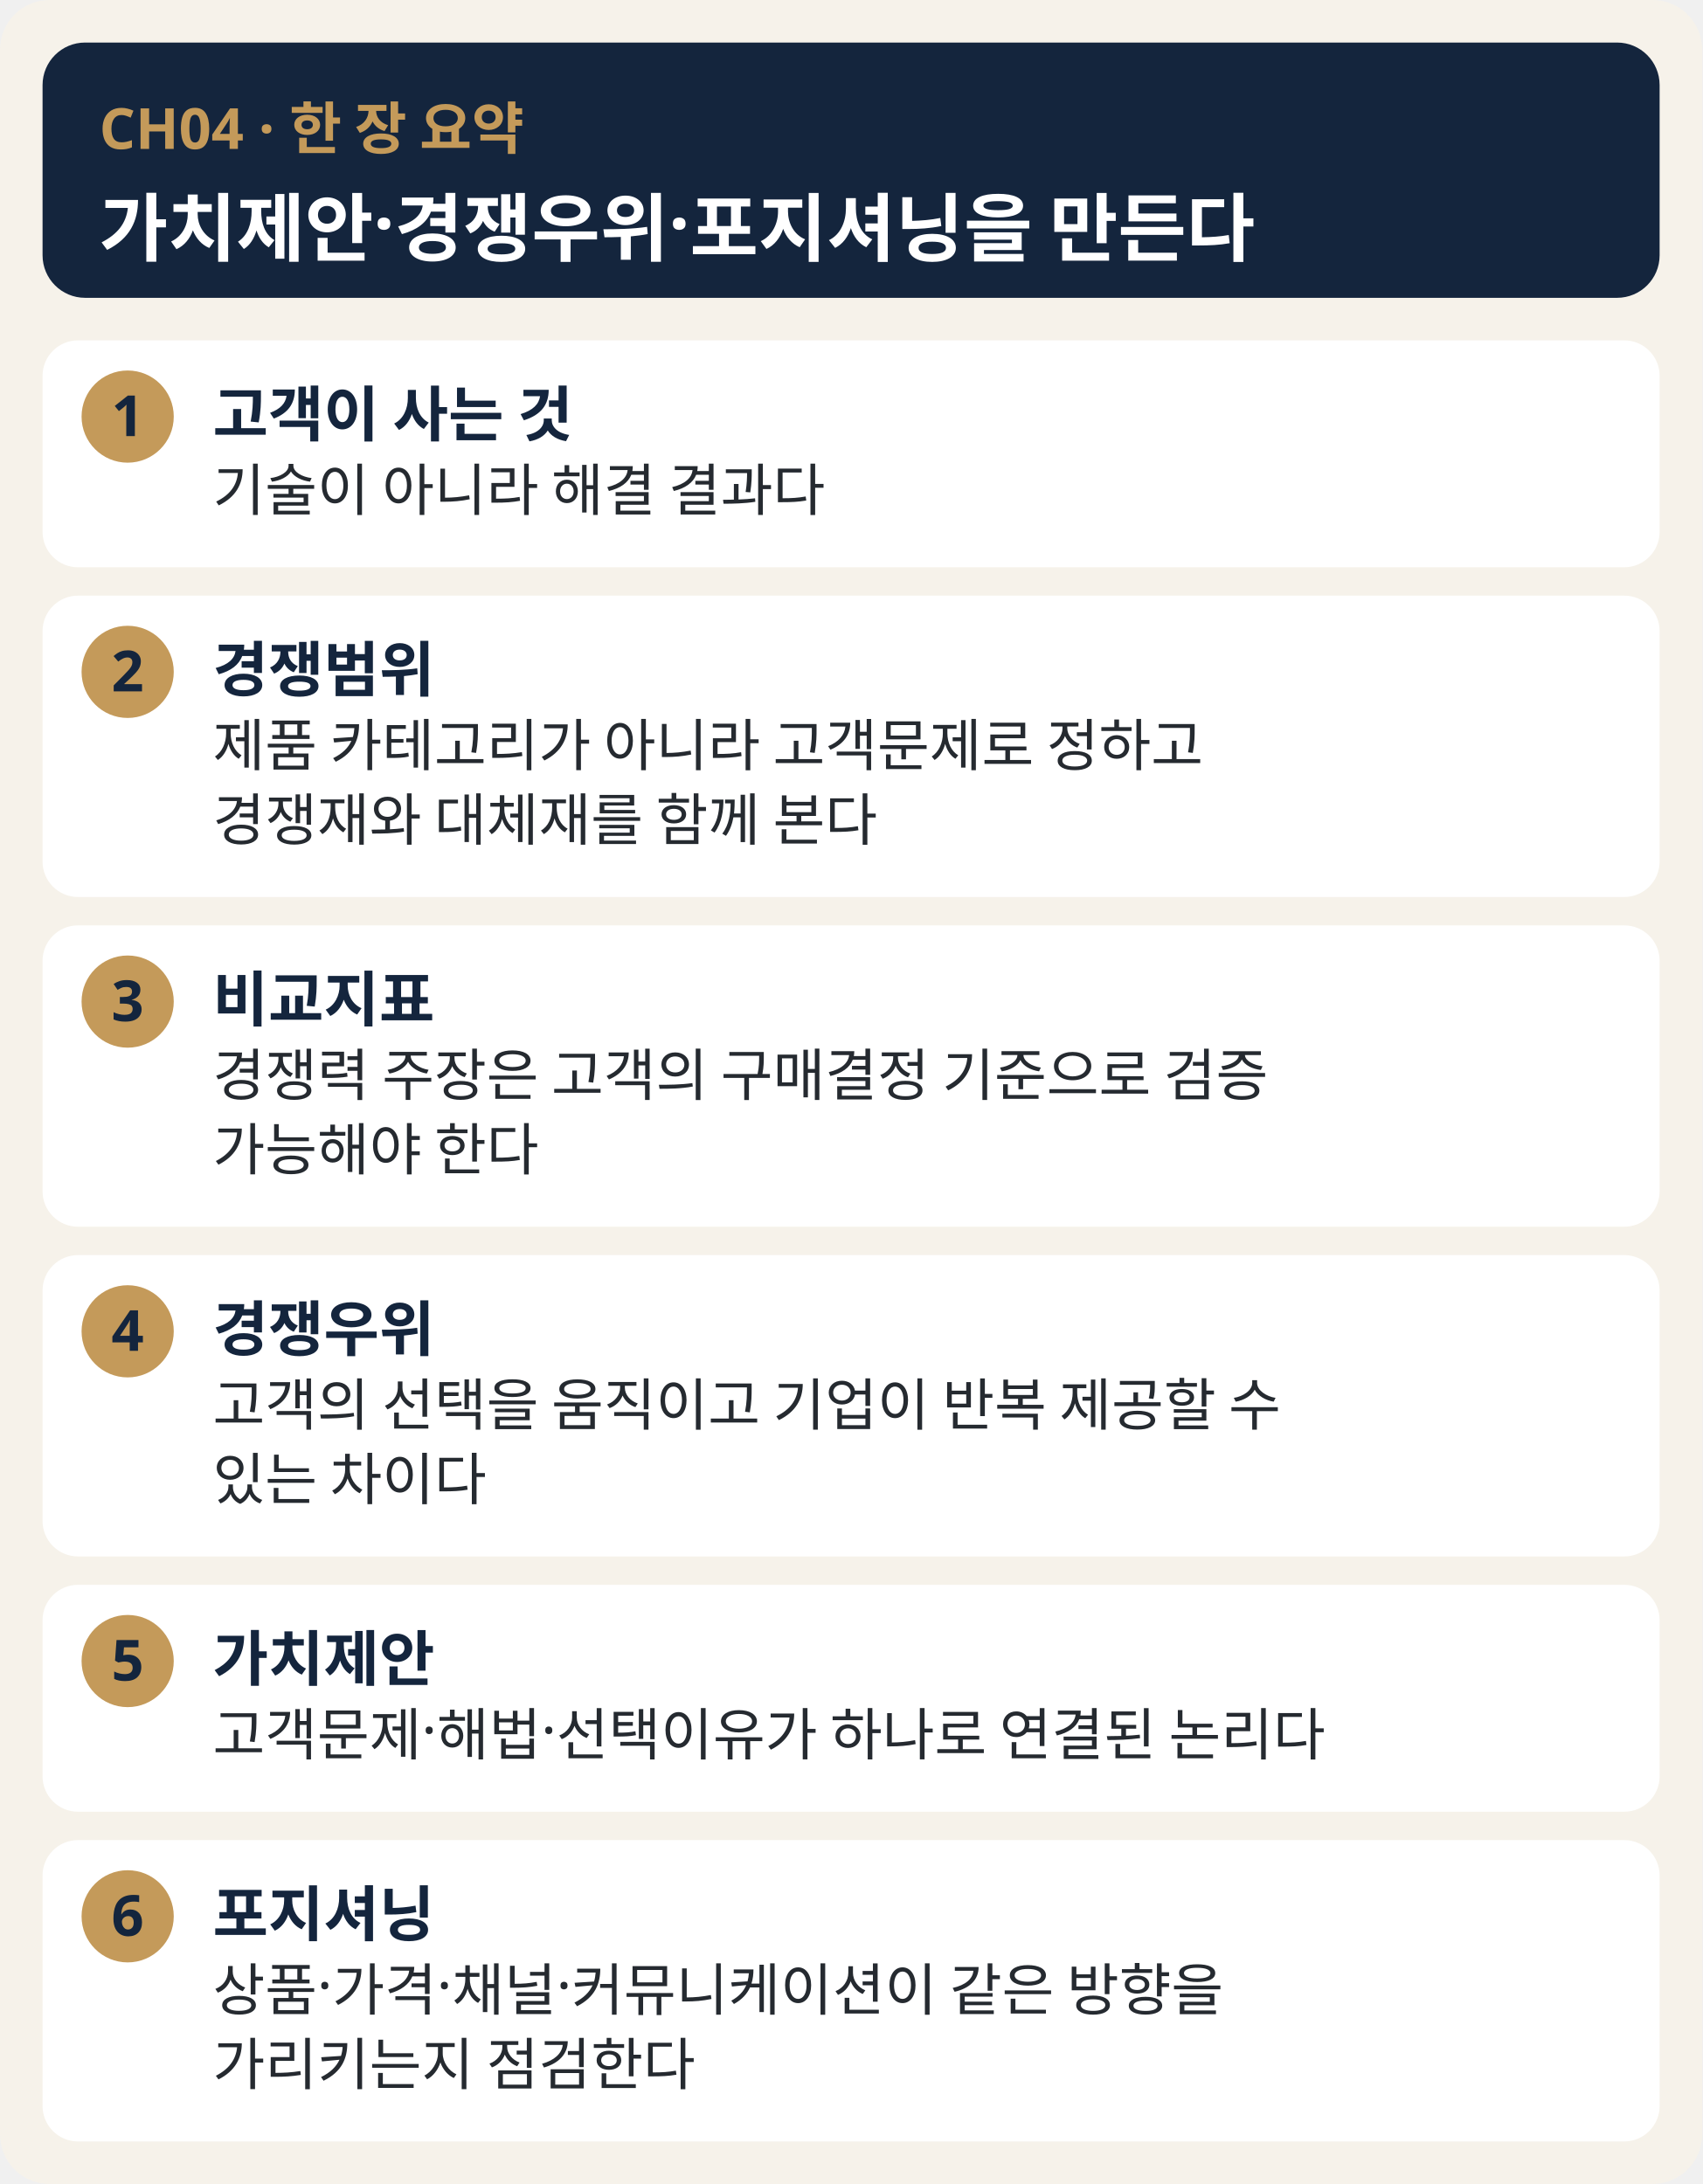
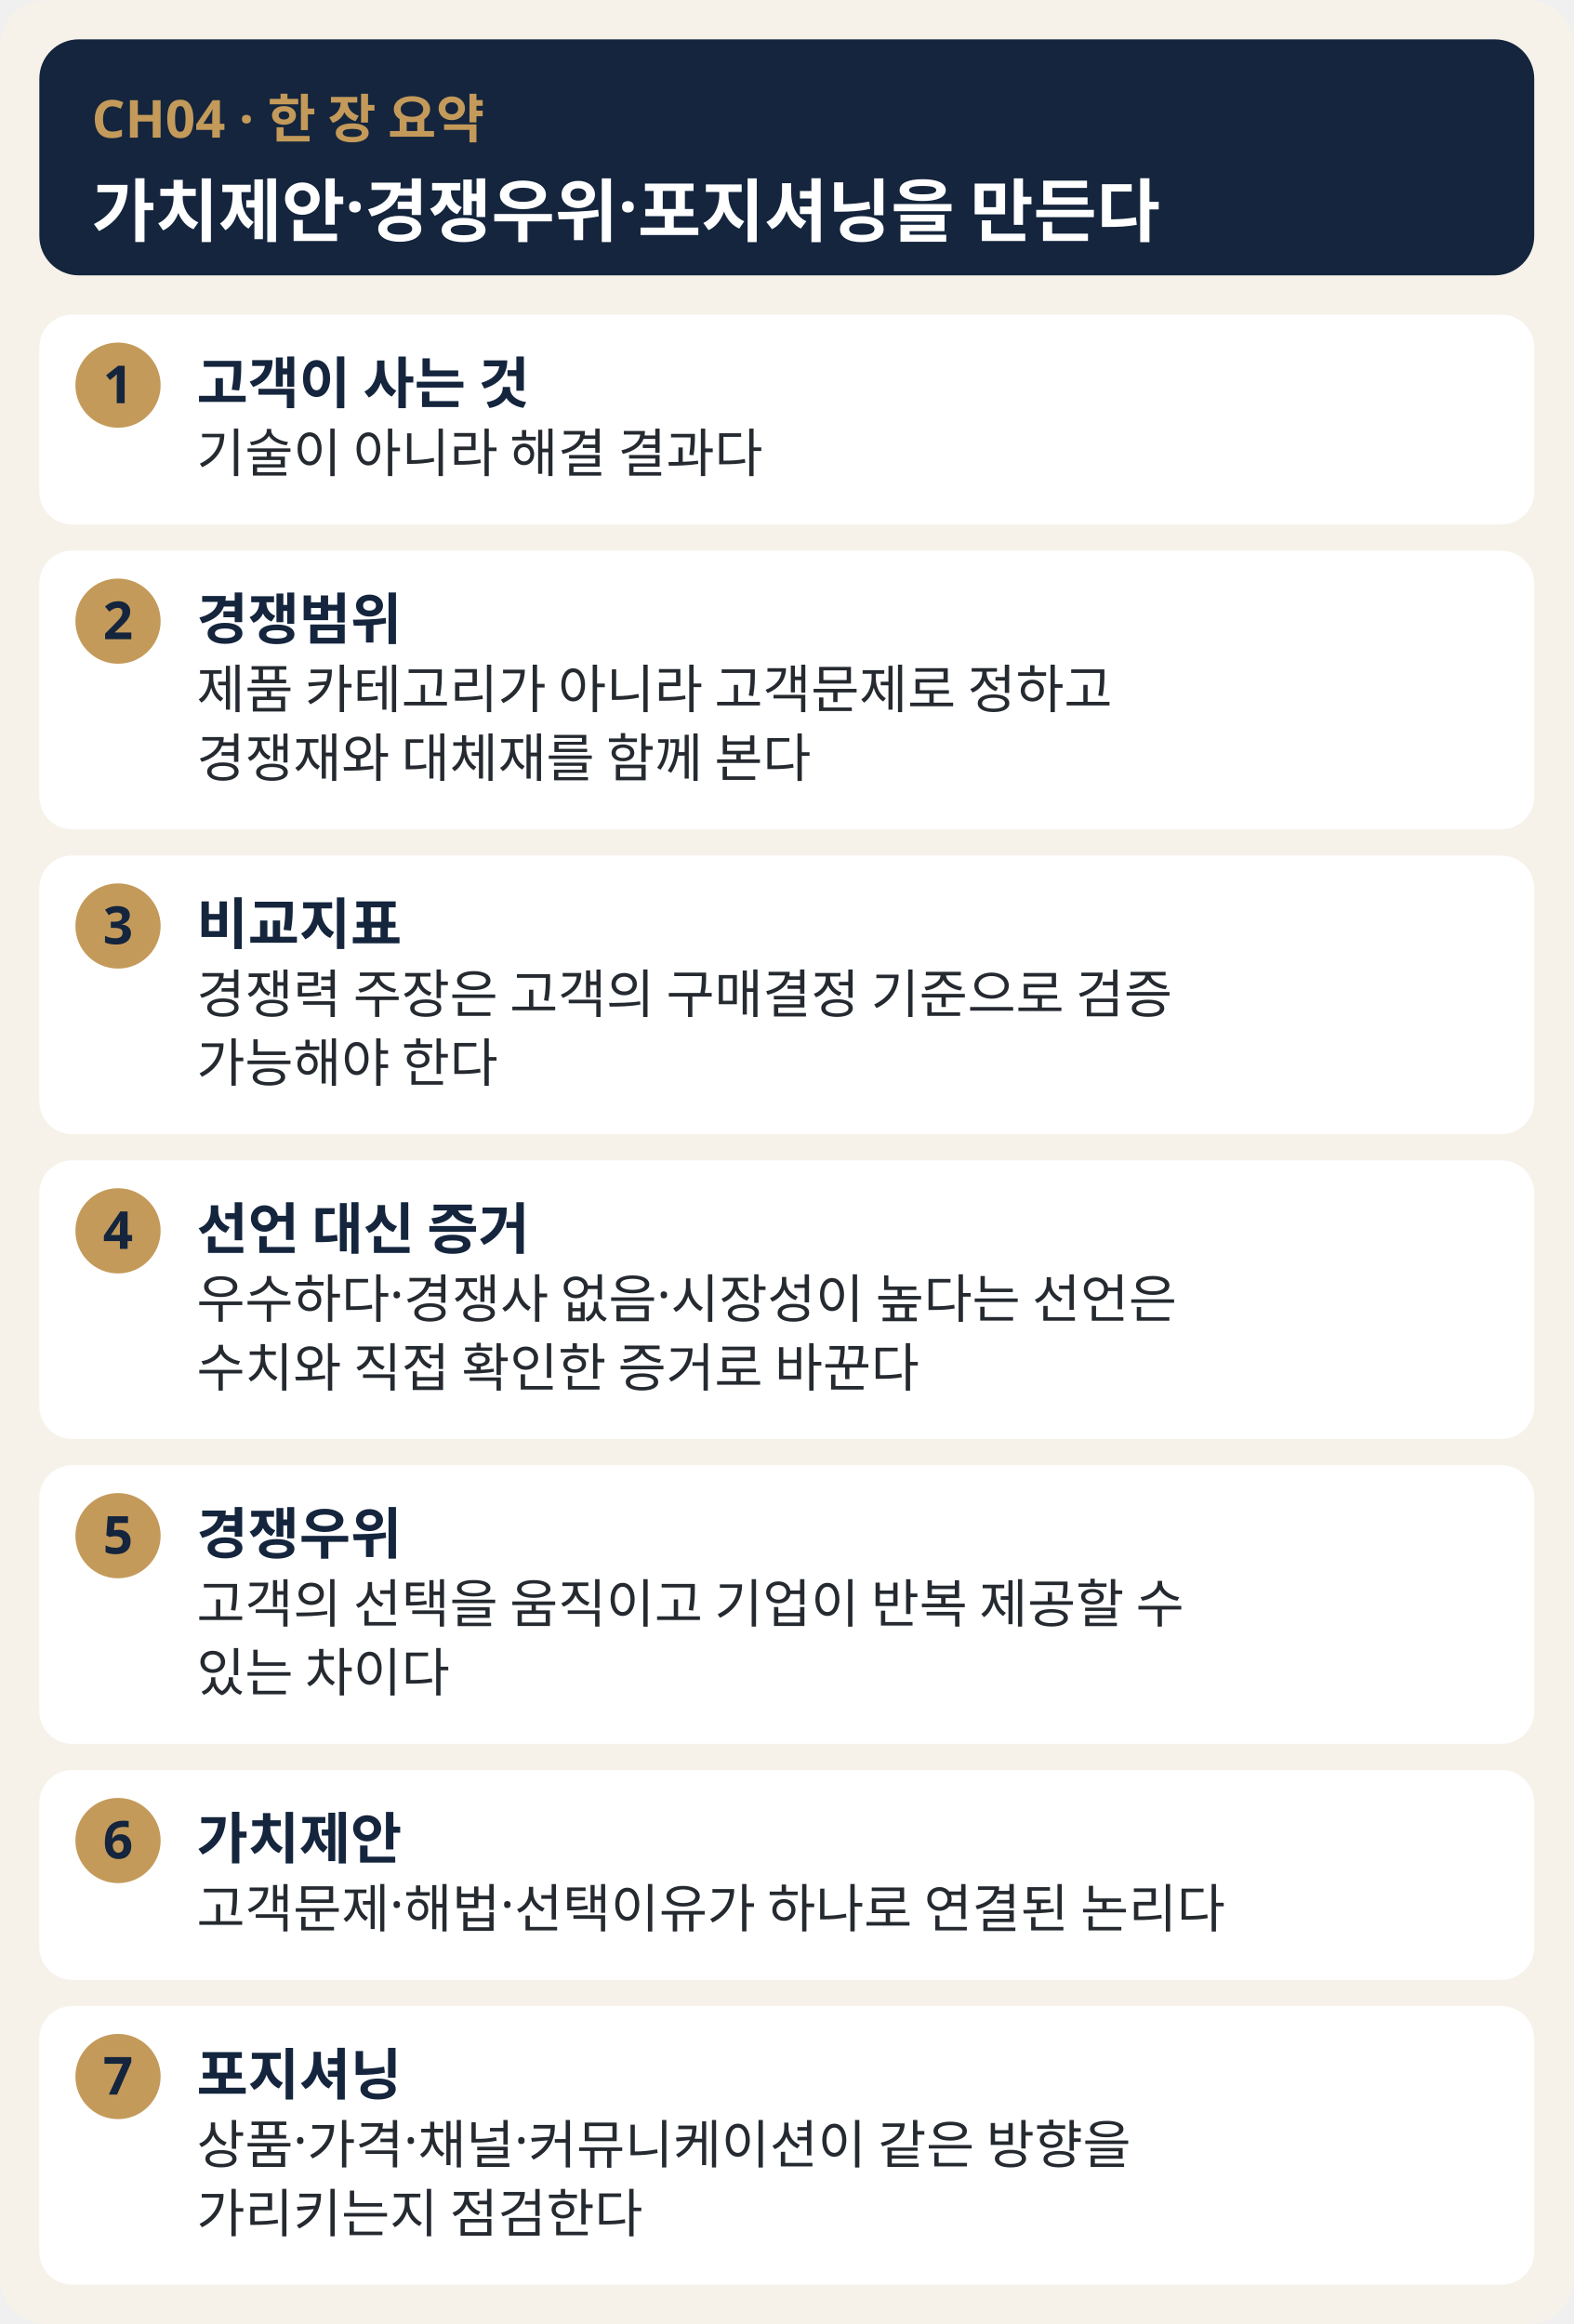
- <svg xmlns="http://www.w3.org/2000/svg" viewBox="0 0 480 616" role="img" aria-labelledby="t d" font-family="system-ui, 'Noto Sans KR', 'Malgun Gothic', 'Apple SD Gothic Neo', sans-serif">
+ <svg xmlns="http://www.w3.org/2000/svg" viewBox="0 0 480 709" role="img" aria-labelledby="t d" font-family="system-ui, 'Noto Sans KR', 'Malgun Gothic', 'Apple SD Gothic Neo', sans-serif">
  <g id="background">
-     <rect width="480" height="616" rx="14" fill="#F6F2EA" />
+     <rect width="480" height="709" rx="14" fill="#F6F2EA" />
  </g>
  <g id="header">
    <rect x="12" y="12" width="456" height="72" rx="12" fill="#14253D" />
    <text x="28" y="42" font-size="16" font-weight="700" fill="#C49A5A">CH04 · 한 장 요약</text>
    <text x="28" y="72" font-size="21" font-weight="700" fill="#FFFFFF">가치제안·경쟁우위·포지셔닝을 만든다</text>
  </g>
  <g id="point-1">
    <rect x="12" y="96" width="456" height="64" rx="10" fill="#FFFFFF" />
    <circle cx="36" cy="117.5" r="13" fill="#C49A5A" />
    <text x="36" y="123" text-anchor="middle" font-size="16" font-weight="700" fill="#14253D">1</text>
    <text x="60" y="123" font-size="17" font-weight="700" fill="#14253D">고객이 사는 것</text>
    <text x="60" y="144" font-size="16" fill="#252A30">기술이 아니라 해결 결과다</text>
  </g>
  <g id="point-2">
    <rect x="12" y="168" width="456" height="85" rx="10" fill="#FFFFFF" />
    <circle cx="36" cy="189.5" r="13" fill="#C49A5A" />
    <text x="36" y="195" text-anchor="middle" font-size="16" font-weight="700" fill="#14253D">2</text>
    <text x="60" y="195" font-size="17" font-weight="700" fill="#14253D">경쟁범위</text>
    <text x="60" y="216" font-size="16" fill="#252A30">제품 카테고리가 아니라 고객문제로 정하고</text>
    <text x="60" y="237" font-size="16" fill="#252A30">경쟁재와 대체재를 함께 본다</text>
  </g>
  <g id="point-3">
    <rect x="12" y="261" width="456" height="85" rx="10" fill="#FFFFFF" />
    <circle cx="36" cy="282.5" r="13" fill="#C49A5A" />
    <text x="36" y="288" text-anchor="middle" font-size="16" font-weight="700" fill="#14253D">3</text>
    <text x="60" y="288" font-size="17" font-weight="700" fill="#14253D">비교지표</text>
    <text x="60" y="309" font-size="16" fill="#252A30">경쟁력 주장은 고객의 구매결정 기준으로 검증</text>
    <text x="60" y="330" font-size="16" fill="#252A30">가능해야 한다</text>
  </g>
  <g id="point-4">
    <rect x="12" y="354" width="456" height="85" rx="10" fill="#FFFFFF" />
    <circle cx="36" cy="375.5" r="13" fill="#C49A5A" />
    <text x="36" y="381" text-anchor="middle" font-size="16" font-weight="700" fill="#14253D">4</text>
-     <text x="60" y="381" font-size="17" font-weight="700" fill="#14253D">경쟁우위</text>
-     <text x="60" y="402" font-size="16" fill="#252A30">고객의 선택을 움직이고 기업이 반복 제공할 수</text>
-     <text x="60" y="423" font-size="16" fill="#252A30">있는 차이다</text>
+     <text x="60" y="381" font-size="17" font-weight="700" fill="#14253D">선언 대신 증거</text>
+     <text x="60" y="402" font-size="16" fill="#252A30">우수하다·경쟁사 없음·시장성이 높다는 선언은</text>
+     <text x="60" y="423" font-size="16" fill="#252A30">수치와 직접 확인한 증거로 바꾼다</text>
  </g>
  <g id="point-5">
-     <rect x="12" y="447" width="456" height="64" rx="10" fill="#FFFFFF" />
+     <rect x="12" y="447" width="456" height="85" rx="10" fill="#FFFFFF" />
    <circle cx="36" cy="468.5" r="13" fill="#C49A5A" />
    <text x="36" y="474" text-anchor="middle" font-size="16" font-weight="700" fill="#14253D">5</text>
-     <text x="60" y="474" font-size="17" font-weight="700" fill="#14253D">가치제안</text>
-     <text x="60" y="495" font-size="16" fill="#252A30">고객문제·해법·선택이유가 하나로 연결된 논리다</text>
+     <text x="60" y="474" font-size="17" font-weight="700" fill="#14253D">경쟁우위</text>
+     <text x="60" y="495" font-size="16" fill="#252A30">고객의 선택을 움직이고 기업이 반복 제공할 수</text>
+     <text x="60" y="516" font-size="16" fill="#252A30">있는 차이다</text>
  </g>
  <g id="point-6">
-     <rect x="12" y="519" width="456" height="85" rx="10" fill="#FFFFFF" />
-     <circle cx="36" cy="540.5" r="13" fill="#C49A5A" />
-     <text x="36" y="546" text-anchor="middle" font-size="16" font-weight="700" fill="#14253D">6</text>
-     <text x="60" y="546" font-size="17" font-weight="700" fill="#14253D">포지셔닝</text>
-     <text x="60" y="567" font-size="16" fill="#252A30">상품·가격·채널·커뮤니케이션이 같은 방향을</text>
-     <text x="60" y="588" font-size="16" fill="#252A30">가리키는지 점검한다</text>
+     <rect x="12" y="540" width="456" height="64" rx="10" fill="#FFFFFF" />
+     <circle cx="36" cy="561.5" r="13" fill="#C49A5A" />
+     <text x="36" y="567" text-anchor="middle" font-size="16" font-weight="700" fill="#14253D">6</text>
+     <text x="60" y="567" font-size="17" font-weight="700" fill="#14253D">가치제안</text>
+     <text x="60" y="588" font-size="16" fill="#252A30">고객문제·해법·선택이유가 하나로 연결된 논리다</text>
+   </g>
+   <g id="point-7">
+     <rect x="12" y="612" width="456" height="85" rx="10" fill="#FFFFFF" />
+     <circle cx="36" cy="633.5" r="13" fill="#C49A5A" />
+     <text x="36" y="639" text-anchor="middle" font-size="16" font-weight="700" fill="#14253D">7</text>
+     <text x="60" y="639" font-size="17" font-weight="700" fill="#14253D">포지셔닝</text>
+     <text x="60" y="660" font-size="16" fill="#252A30">상품·가격·채널·커뮤니케이션이 같은 방향을</text>
+     <text x="60" y="681" font-size="16" fill="#252A30">가리키는지 점검한다</text>
  </g>
</svg>
